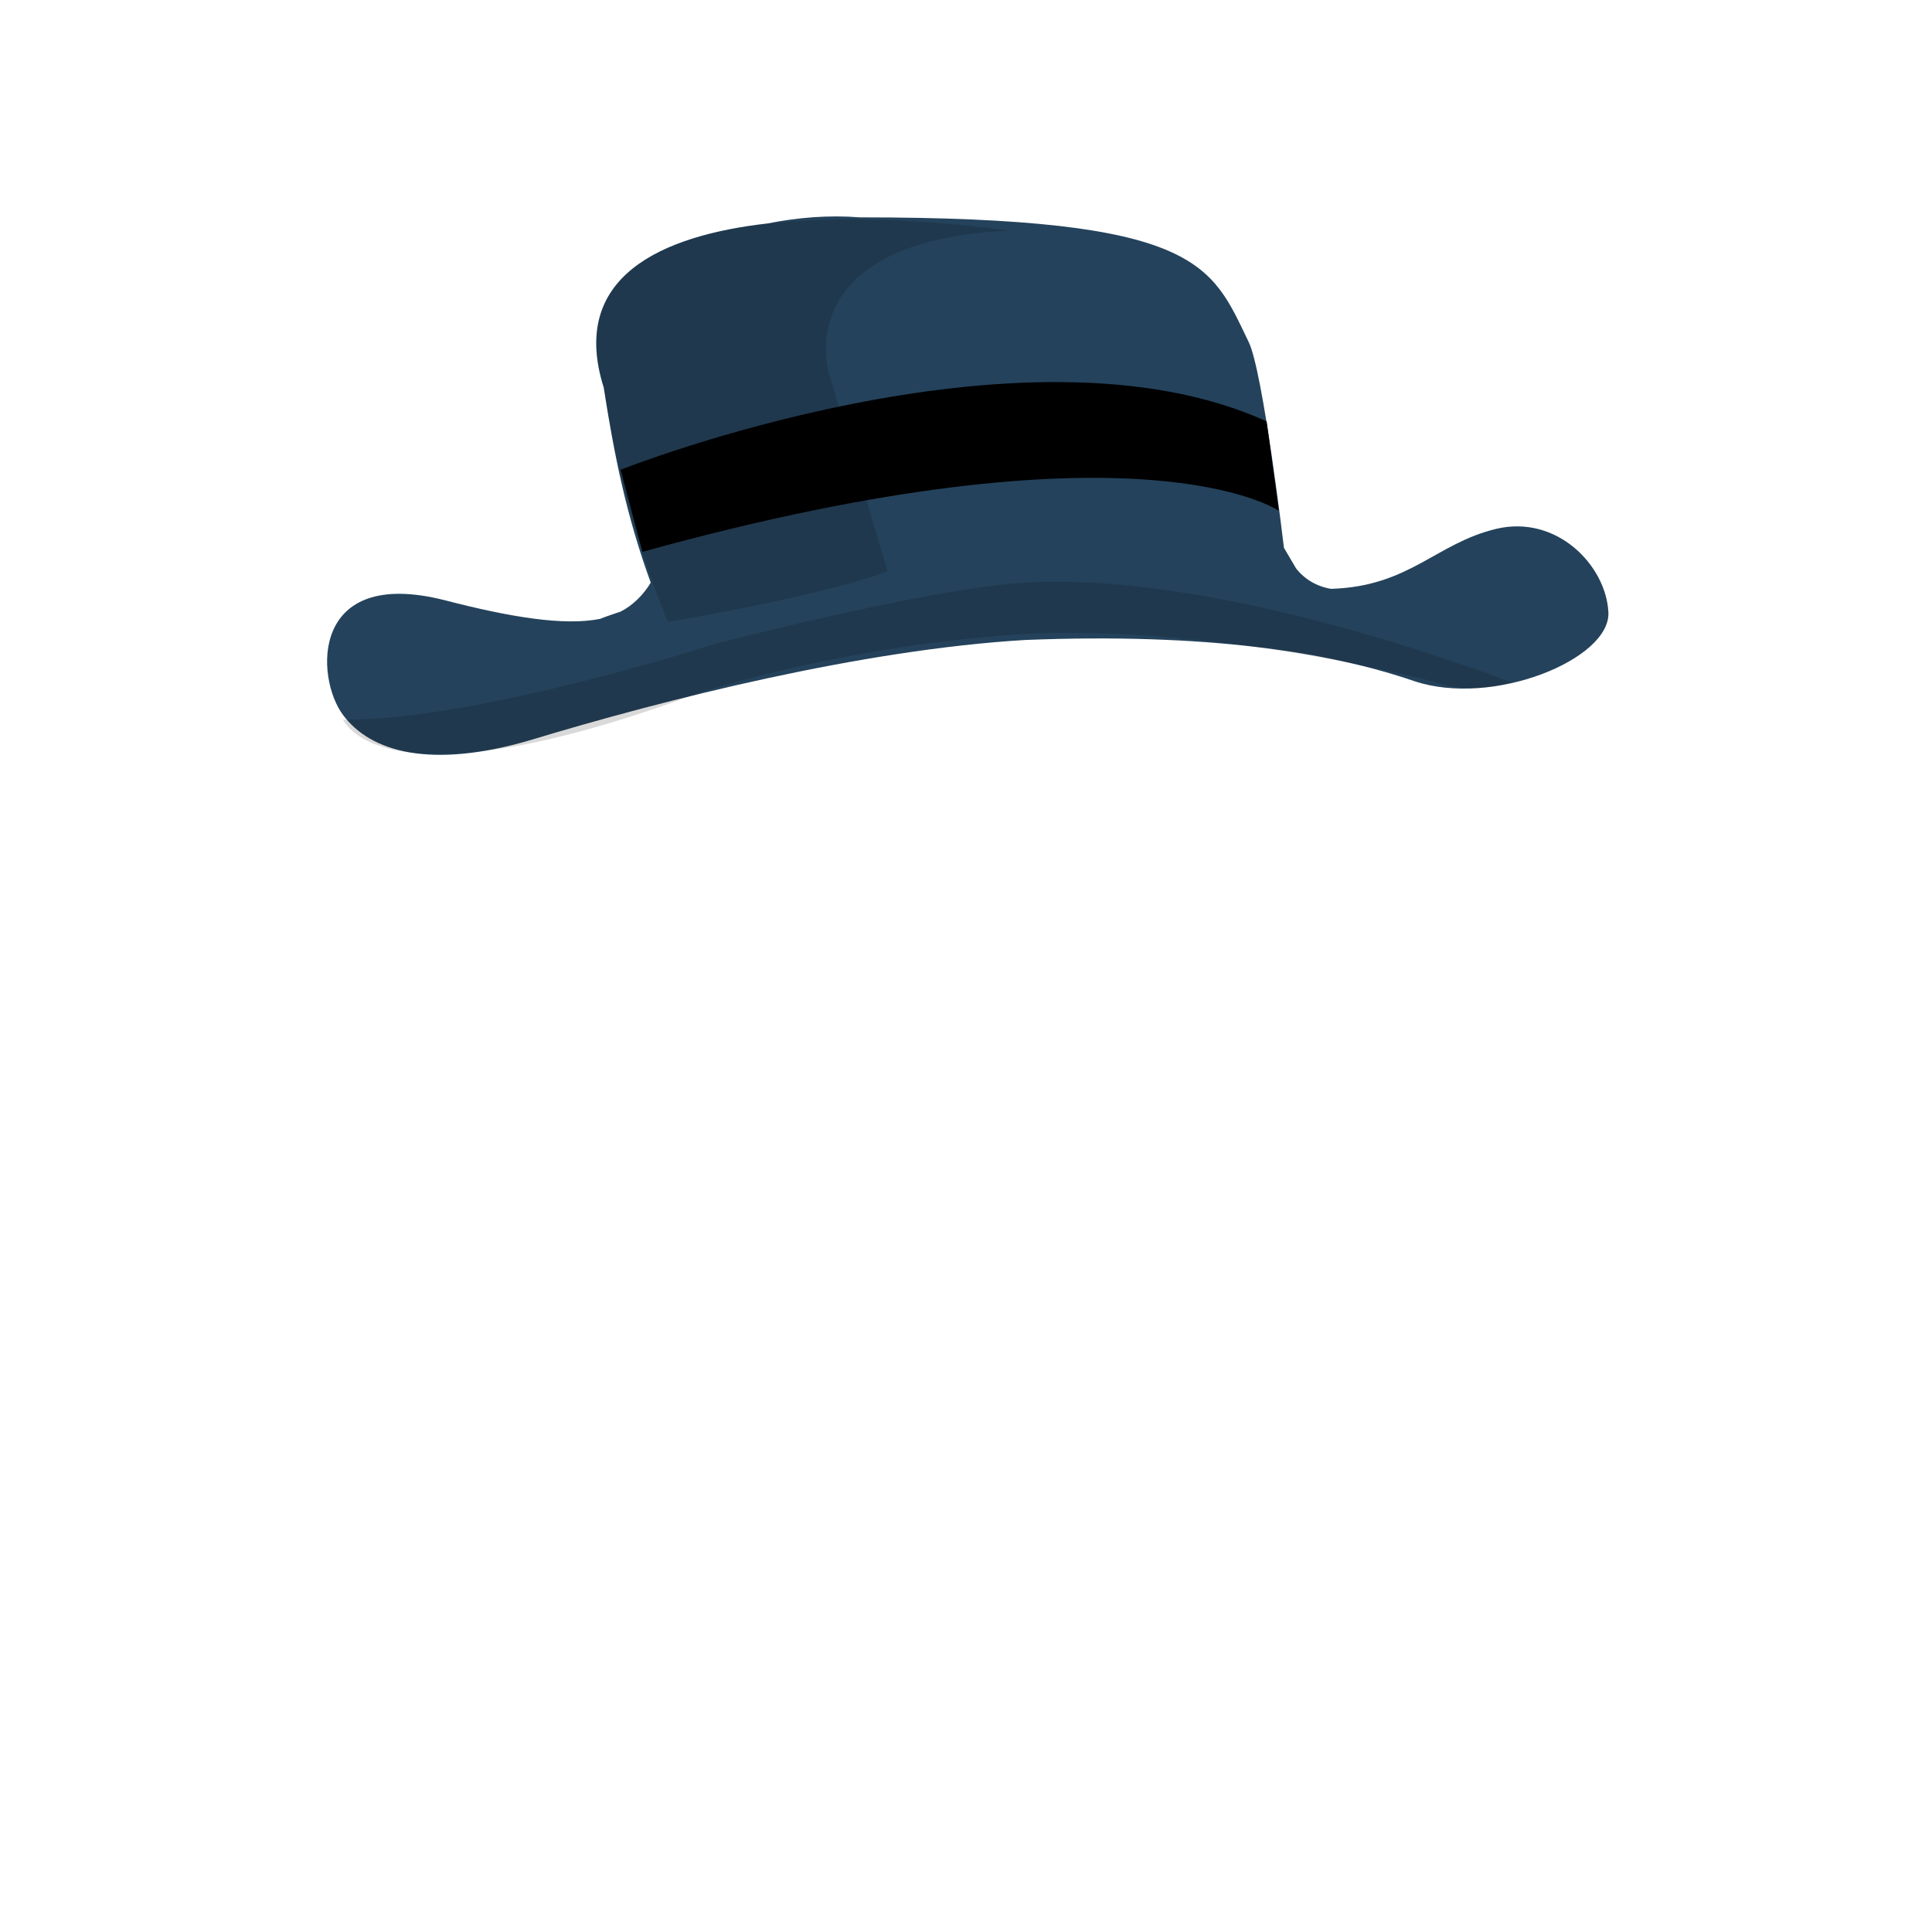
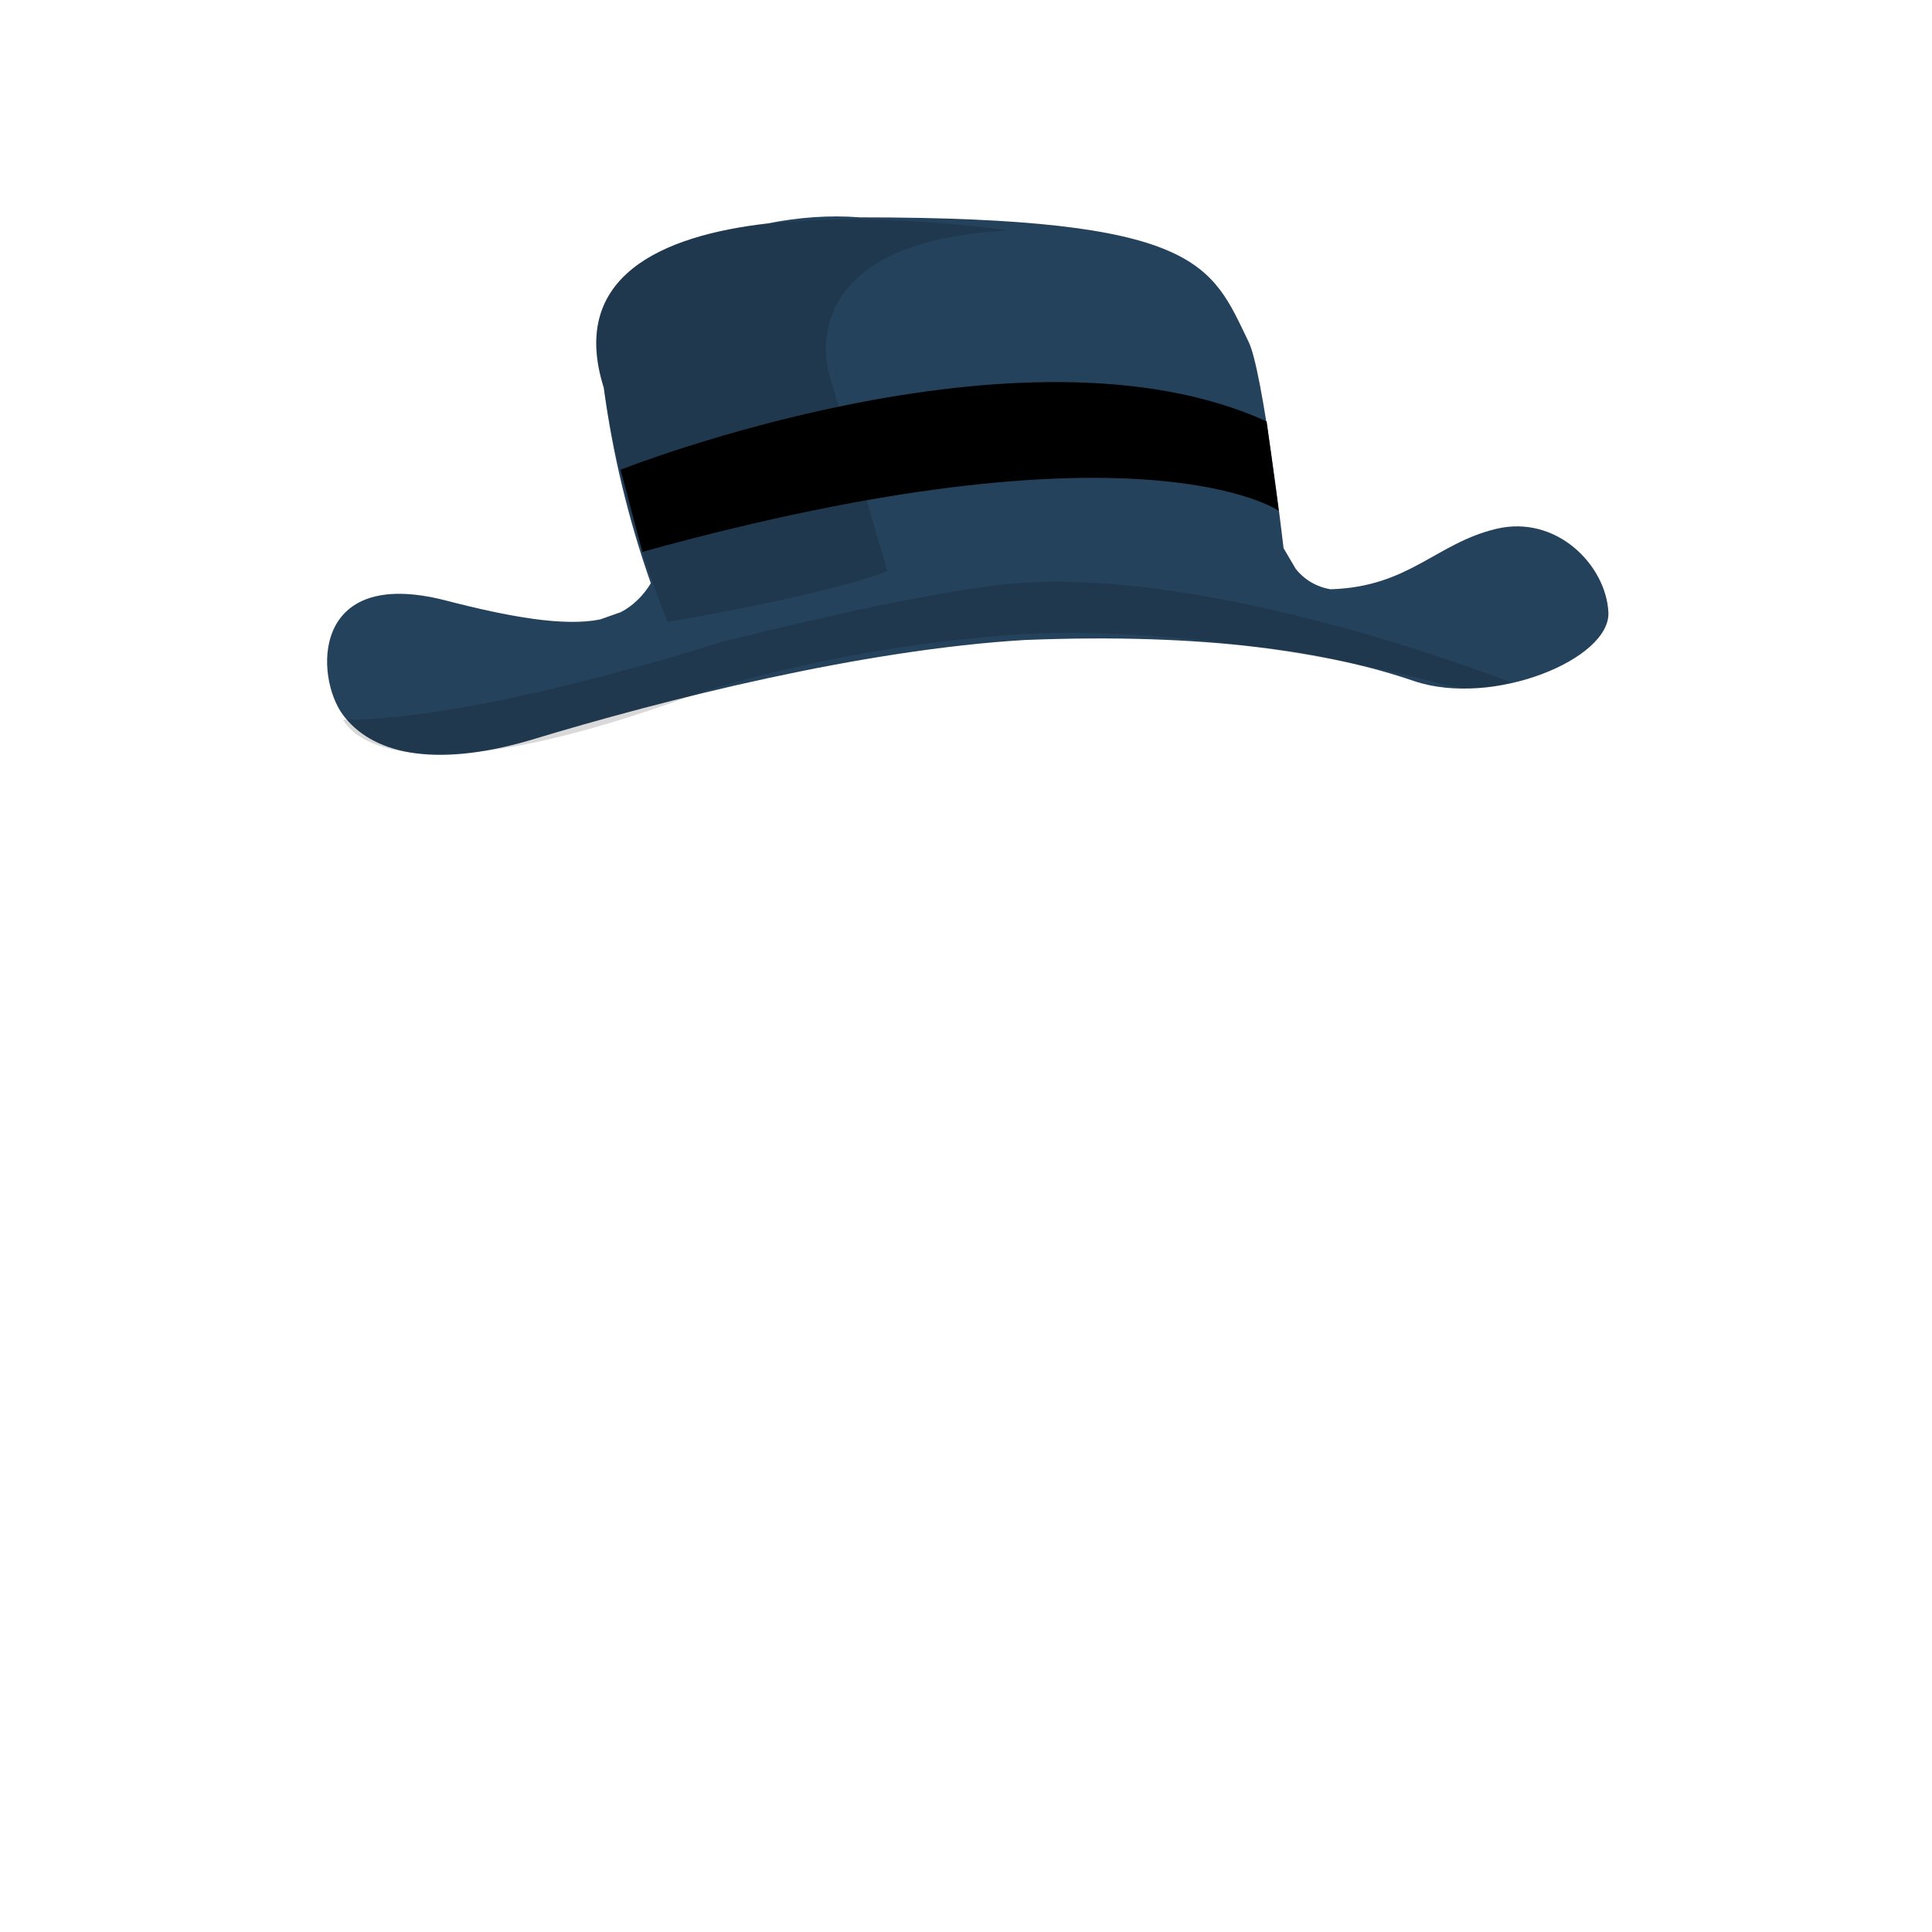
- <svg xmlns="http://www.w3.org/2000/svg" version="1.1" id="Layer_1" x="0px" y="0px" viewBox="0 0 160 160" style="enable-background:new 0 0 160 160;" xml:space="preserve">
-   <defs id="defs17" />
-   <style type="text/css" id="style2">
- 	.st0{fill:#24425B;}
- 	.st1{opacity:0.15;enable-background:new    ;}
- </style>
-   <path class="st0" d="m 123.9,43.8 c -5,1.2 -7.169,4.766 -13.669,4.966 -1.2,-0.2 -2.2,-0.8 -2.9,-1.7 l -1,-1.7 C 106.331,45.366 104.6,30.7 103.4,28.3 100.3,21.9 99.4,18 71.2,18 c -2.5,-0.2 -5.1,0 -7.6,0.5 -8.8,1 -16.5,4.4 -13.6,13.6 0.9,5.8 1.892,10.653 3.892,16.153 -0.6,1 -1.5,1.9 -2.5,2.4 -0.6,0.2 -1.2,0.4 -1.7,0.6 C 46.692,51.853 42.2,51.1 36.8,49.7 c -11.1,-2.8 -10.7,6.4 -8.4,9.5 2.3,3.1 7.3,4.5 15.5,2.1 11.2,-3.4 27.5,-7.5 41,-8.3 15,-0.6 25.2,1 32.2,3.4 6.5,2.2 16.3,-1.8 16.1,-5.7 -0.2,-3.9 -4.3,-8.1 -9.3,-6.9 z" id="path6" style="fill:#24425b" />
-   <path class="st1" d="M58.1,57.3c8.7-2.6,17.6-4.2,26.7-4.8c16.1-0.8,33.7,3.9,33.7,3.9c2.1,0.7,4.5,0.8,6.6,0.1  c0,0-24.1-9.5-40.9-8.2c-8.4,0.7-24.9,5-24.9,5s-19.8,6.4-30.9,6.3C28.6,59.8,31.6,67.2,58.1,57.3z" id="path8" />
-   <path d="M51.4,38.9c0,0,33.3-13.2,53.5-4l1,7.4c0,0-11.5-8-52.7,3.4L51.4,38.9z" id="path10" />
-   <path class="st1" d="M83.5,19.1c0,0-39.5-6.1-33.5,13c1,6.7,2.8,13.2,5.3,19.4c0,0,12.7-2.1,18.2-4.2l-4.8-16.2  C68.7,31.2,65,20,83.5,19.1z" id="path12" />
+ <svg xmlns="http://www.w3.org/2000/svg" viewBox="0 0 160 160">
+   <path d="M123.9 43.8c-5 1.2-7.2 4.8-13.7 5a4.6 4.6 0 01-2.9-1.7l-1-1.7s-1.7-14.7-2.9-17.1c-3.1-6.4-4-10.3-32.2-10.3-2.5-.2-5.1 0-7.6.5-8.8 1-16.5 4.4-13.6 13.6a81 81 0 003.9 16.2c-.6 1-1.5 1.9-2.5 2.4l-1.7.6c-3 .6-7.5-.2-12.9-1.6-11.1-2.8-10.7 6.4-8.4 9.5 2.3 3.1 7.3 4.5 15.5 2.1 11.2-3.4 27.5-7.5 41-8.3 15-.6 25.2 1 32.2 3.4 6.5 2.2 16.3-1.8 16.1-5.7-.2-3.9-4.3-8.1-9.3-6.9z" fill="#24425b" />
+   <path d="M58.1 57.3c8.7-2.6 17.6-4.2 26.7-4.8 16.1-.8 33.7 3.9 33.7 3.9 2.1.7 4.5.8 6.6.1 0 0-24.1-9.5-40.9-8.2-8.4.7-24.9 5-24.9 5s-19.8 6.4-30.9 6.3c.2.2 3.2 7.6 29.7-2.3z" opacity=".15" />
+   <path d="M51.4 38.9s33.3-13.2 53.5-4l1 7.4s-11.5-8-52.7 3.4l-1.8-6.8z" />
+   <path d="M83.5 19.1S44 13 50 32.1c1 6.7 2.8 13.2 5.3 19.4 0 0 12.7-2.1 18.2-4.2l-4.8-16.2c0 .1-3.7-11.1 14.8-12z" opacity=".15" />
</svg>
